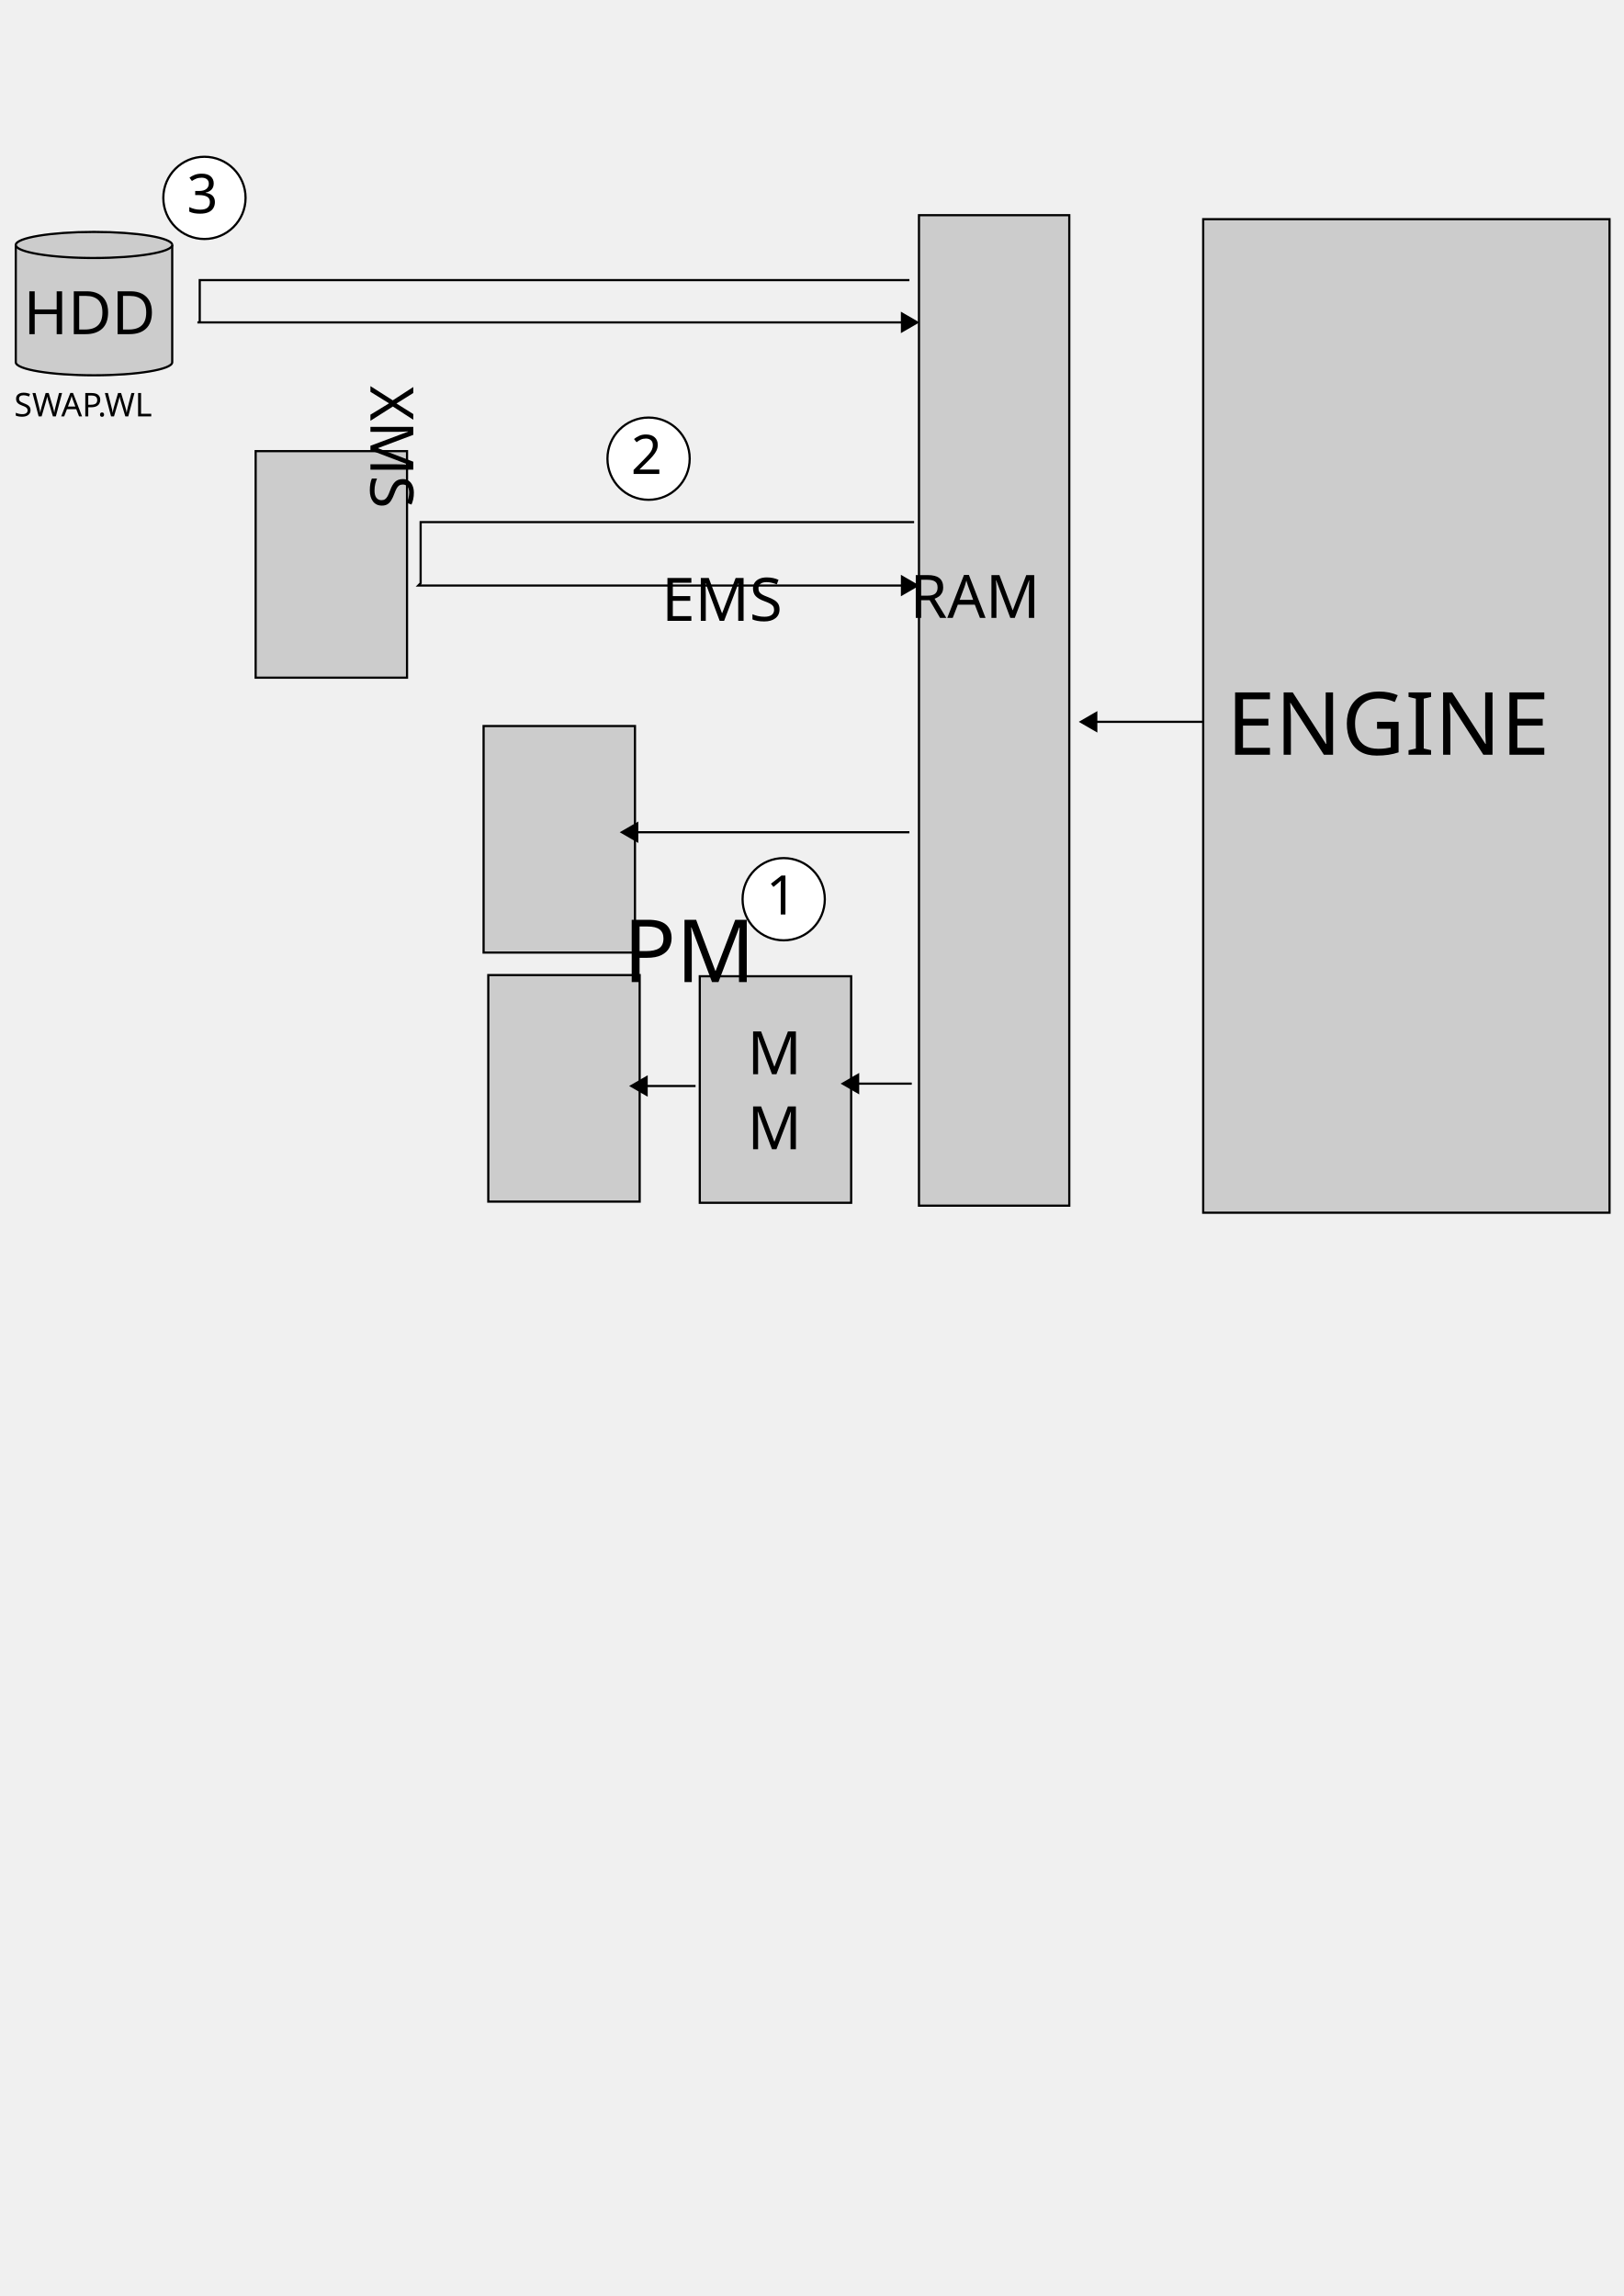
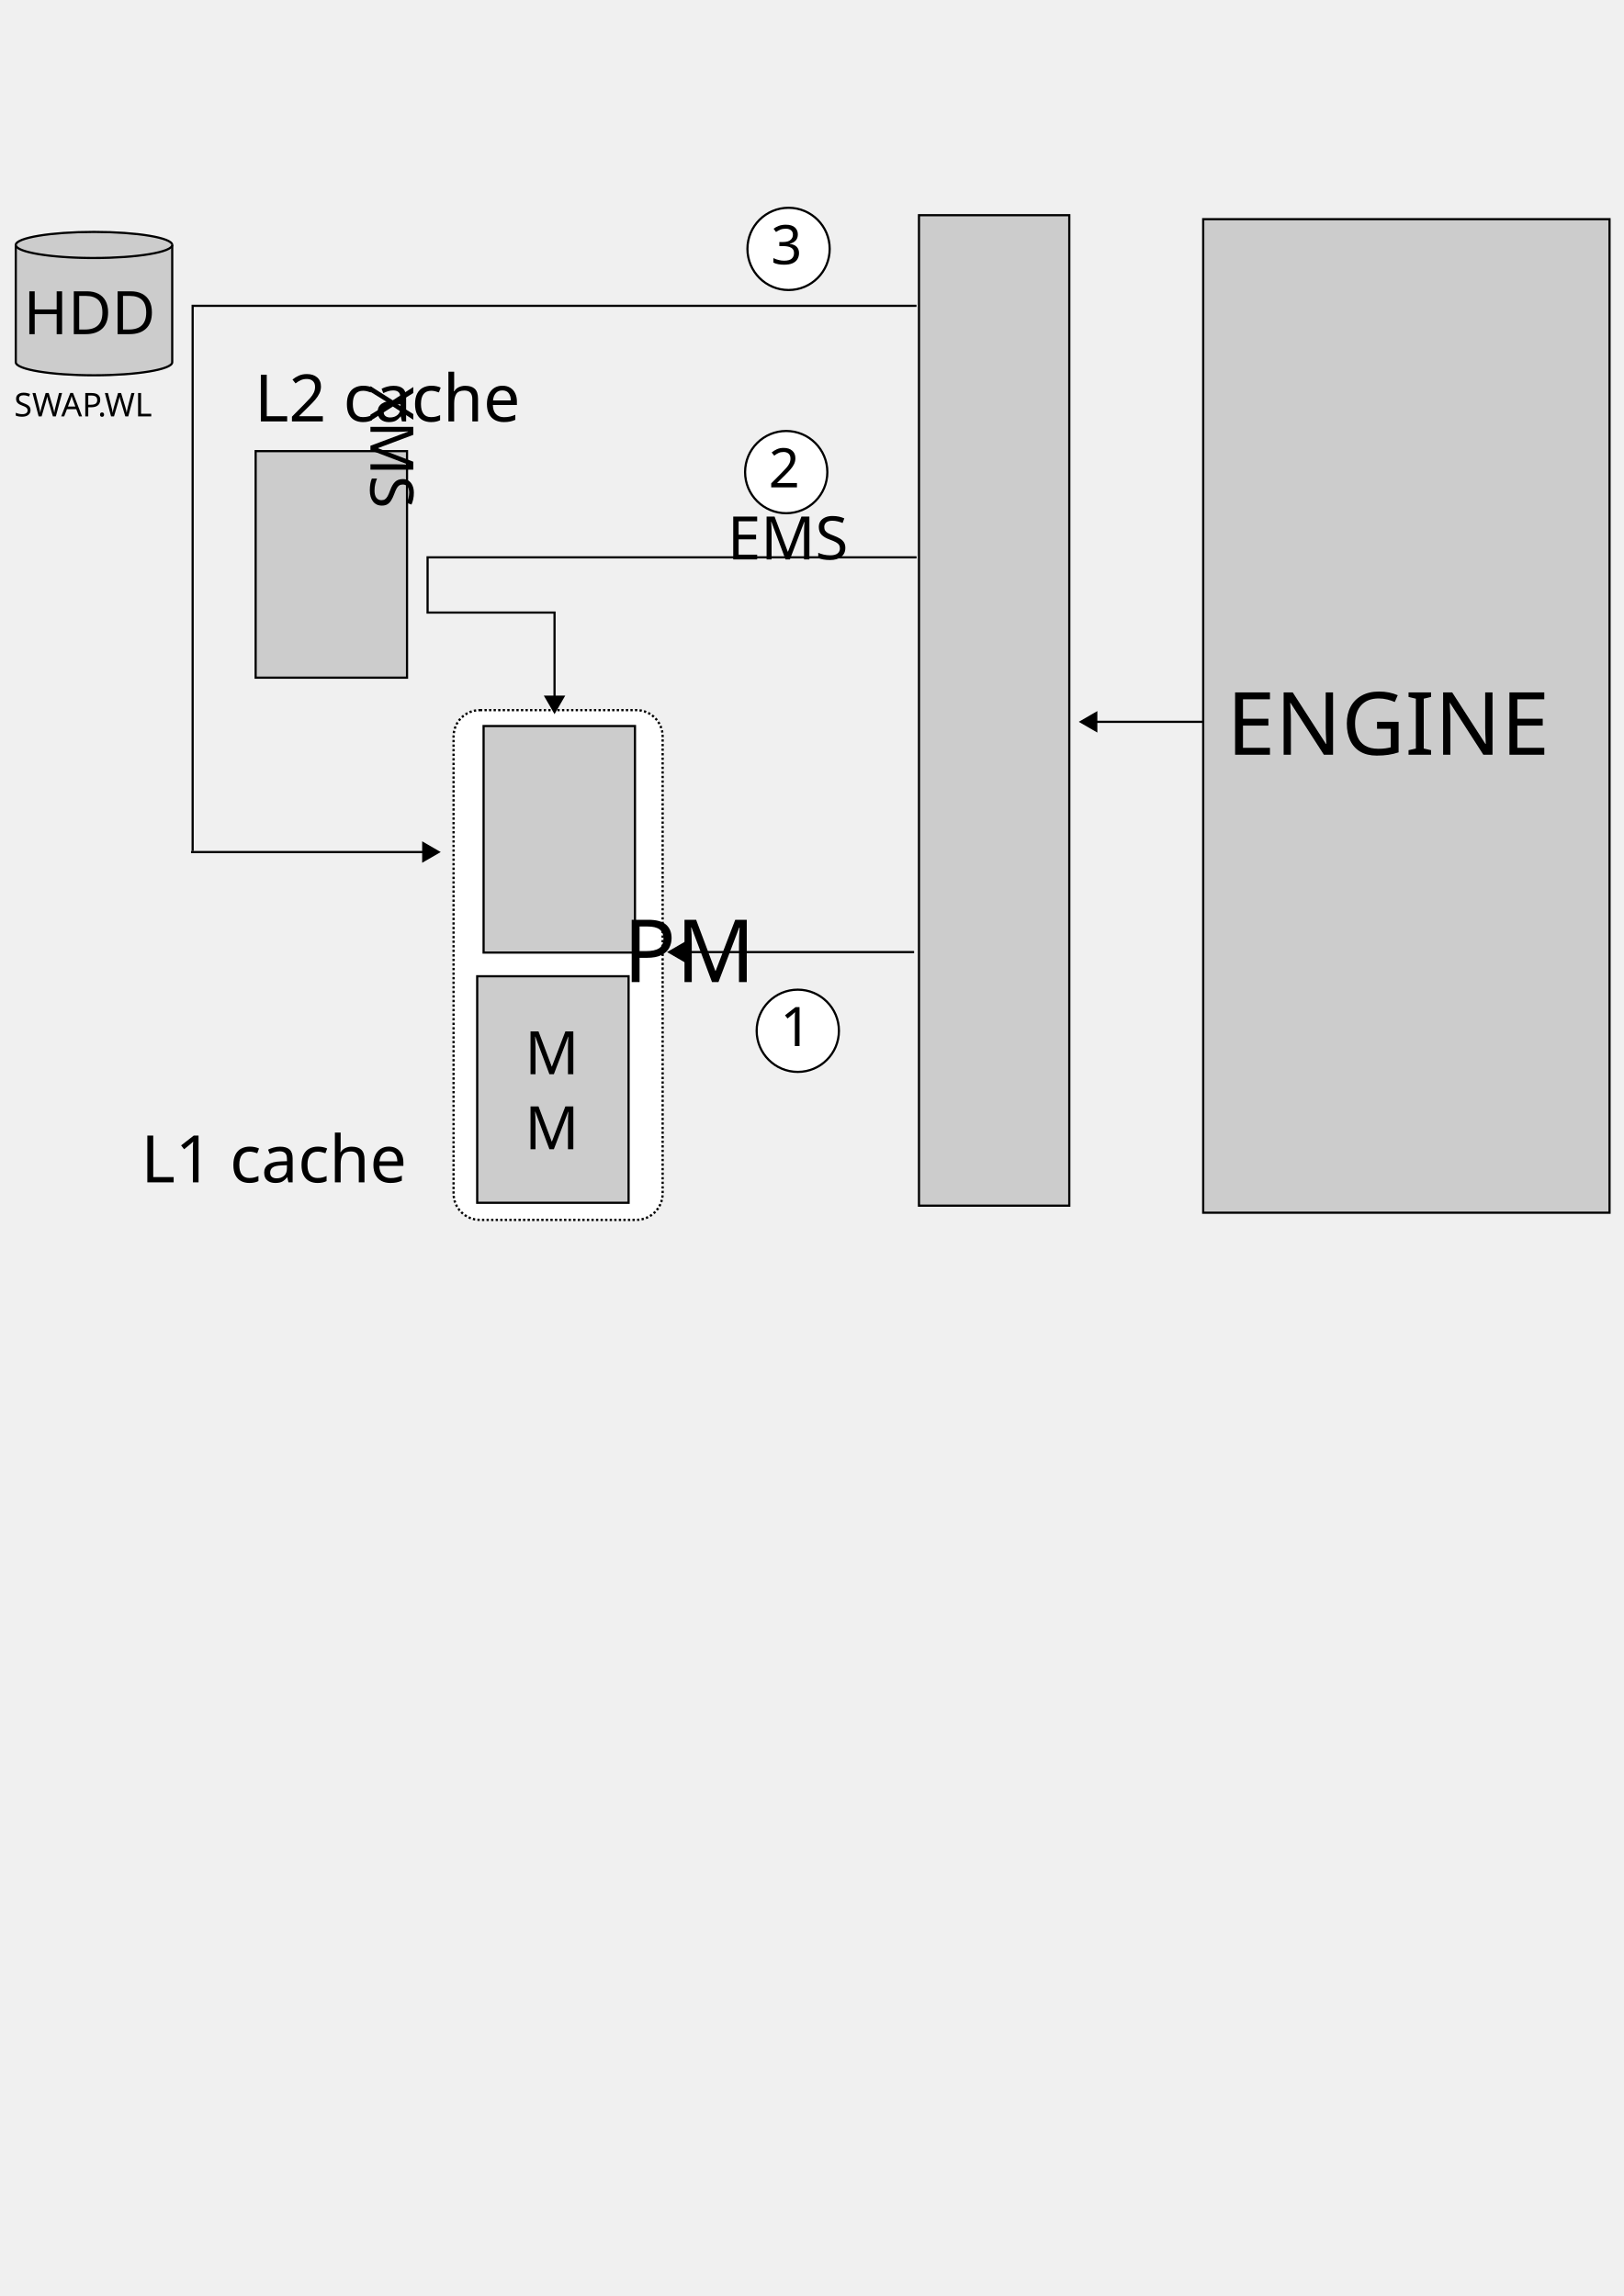
<svg xmlns="http://www.w3.org/2000/svg" width="210mm" height="297mm" viewBox="0 0 744.094 1052.362" id="svg13456" version="1.1">
  <defs id="defs13458">
+     <marker orient="auto" refY="0.0" refX="0.0" id="TriangleOutL" style="overflow:visible">
+       <path id="path4512" d="M 5.77,0.0 L -2.88,5.0 L -2.88,-5.0 L 5.77,0.0 z " style="fill-rule:evenodd;stroke:#000000;stroke-width:1pt;stroke-opacity:1;fill:#000000;fill-opacity:1" transform="scale(0.8)" />
+     </marker>
+     <marker orient="auto" refY="0.0" refX="0.0" id="marker4278" style="overflow:visible">
+       <path id="path4280" d="M 5.77,0.0 L -2.88,5.0 L -2.88,-5.0 L 5.77,0.0 z " style="fill-rule:evenodd;stroke:#000000;stroke-width:1pt;stroke-opacity:1;fill:#000000;fill-opacity:1" transform="scale(0.8)" />
+     </marker>
    <marker style="overflow:visible" id="marker14387" refX="0.0" refY="0.0" orient="auto">
      <path transform="scale(0.8)" style="fill-rule:evenodd;stroke:#000000;stroke-width:1pt;stroke-opacity:1;fill:#000000;fill-opacity:1" d="M 5.77,0.0 L -2.88,5.0 L -2.88,-5.0 L 5.77,0.0 z " id="path14389" />
    </marker>
-     <marker orient="auto" refY="0.0" refX="0.0" id="marker14335" style="overflow:visible">
-       <path id="path14337" d="M 5.77,0.0 L -2.88,5.0 L -2.88,-5.0 L 5.77,0.0 z " style="fill-rule:evenodd;stroke:#000000;stroke-width:1pt;stroke-opacity:1;fill:#000000;fill-opacity:1" transform="scale(0.8)" />
-     </marker>
    <marker style="overflow:visible" id="marker14289" refX="0.0" refY="0.0" orient="auto">
      <path transform="scale(0.8)" style="fill-rule:evenodd;stroke:#000000;stroke-width:1pt;stroke-opacity:1;fill:#000000;fill-opacity:1" d="M 5.77,0.0 L -2.88,5.0 L -2.88,-5.0 L 5.77,0.0 z " id="path14291" />
-     </marker>
-     <marker orient="auto" refY="0.0" refX="0.0" id="marker14249" style="overflow:visible">
-       <path id="path14251" d="M 5.77,0.0 L -2.88,5.0 L -2.88,-5.0 L 5.77,0.0 z " style="fill-rule:evenodd;stroke:#000000;stroke-width:1pt;stroke-opacity:1;fill:#000000;fill-opacity:1" transform="scale(0.8)" />
-     </marker>
-     <marker style="overflow:visible" id="marker14215" refX="0.0" refY="0.0" orient="auto">
-       <path transform="scale(0.8)" style="fill-rule:evenodd;stroke:#000000;stroke-width:1pt;stroke-opacity:1;fill:#000000;fill-opacity:1" d="M 5.77,0.0 L -2.88,5.0 L -2.88,-5.0 L 5.77,0.0 z " id="path14217" />
-     </marker>
-     <marker orient="auto" refY="0.0" refX="0.0" id="TriangleOutL" style="overflow:visible">
-       <path id="path4323" d="M 5.77,0.0 L -2.88,5.0 L -2.88,-5.0 L 5.77,0.0 z " style="fill-rule:evenodd;stroke:#000000;stroke-width:1pt;stroke-opacity:1;fill:#000000;fill-opacity:1" transform="scale(0.8)" />
    </marker>
  </defs>
  <g id="layer1">
    <rect style="fill:#cccccc;fill-opacity:1;stroke:#000000;stroke-width:1;stroke-linejoin:miter;stroke-miterlimit:4;stroke-dasharray:none;stroke-dashoffset:0;stroke-opacity:1" id="rect14004" width="186.209" height="455.383" x="551.391" y="100.46" />
    <rect style="fill:#cccccc;fill-opacity:1;stroke:#000000;stroke-width:1;stroke-linejoin:miter;stroke-miterlimit:4;stroke-dasharray:none;stroke-dashoffset:0;stroke-opacity:1" id="rect14006" width="68.887" height="453.978" x="421.136" y="98.635" />
-     <rect style="fill:#cccccc;fill-opacity:1;stroke:#000000;stroke-width:1;stroke-linejoin:miter;stroke-miterlimit:4;stroke-dasharray:none;stroke-dashoffset:0;stroke-opacity:1" id="rect14006-2" width="69.373" height="103.834" x="320.688" y="447.461" />
-     <rect style="fill:#cccccc;fill-opacity:1;stroke:#000000;stroke-width:1;stroke-linejoin:miter;stroke-miterlimit:4;stroke-dasharray:none;stroke-dashoffset:0;stroke-opacity:1" id="rect14006-2-7" width="69.373" height="103.834" x="223.768" y="446.923" />
+     <rect style="fill:#ffffff;fill-opacity:1;stroke:#000000;stroke-width:1.045;stroke-linecap:butt;stroke-miterlimit:4;stroke-dasharray:1.045, 1.045;stroke-dashoffset:0;stroke-opacity:1" id="rect4684" width="95.799" height="233.641" x="207.863" y="325.482" ry="12.066" />
    <rect style="fill:#cccccc;fill-opacity:1;stroke:#000000;stroke-width:1;stroke-linejoin:miter;stroke-miterlimit:4;stroke-dasharray:none;stroke-dashoffset:0;stroke-opacity:1" id="rect14006-2-7-2" width="69.373" height="103.834" x="221.614" y="332.772" />
    <rect style="fill:#cccccc;fill-opacity:1;stroke:#000000;stroke-width:1;stroke-linejoin:miter;stroke-miterlimit:4;stroke-dasharray:none;stroke-dashoffset:0;stroke-opacity:1" id="rect14006-2-7-2-9" width="69.373" height="103.834" x="117.155" y="206.776" />
    <g transform="matrix(1.327598,0,0,-1.327623,-59.67909,232.9513)" xml:space="preserve" style="font-style:normal;font-variant:normal;font-weight:normal;font-stretch:normal;letter-spacing:normal;word-spacing:normal;text-anchor:start;fill:#cccccc;fill-opacity:1;stroke:#000000;stroke-width:0.753;stroke-linecap:butt;stroke-linejoin:miter;stroke-miterlimit:10.433;stroke-dasharray:none;stroke-dashoffset:0;stroke-opacity:1" id="g2168">
      <path d="m 50.398,50.398 0,40.5 c 0,2.485 12.102,4.5 27,4.5 14.899,0 27.002,-2.015 27.002,-4.5 l 0,-40.5 c 0,-2.48 -12.103,-4.5 -27.002,-4.5 -14.898,0 -27,2.02 -27,4.5 z" style="fill:#cccccc;fill-opacity:1;stroke-width:0.753;stroke-miterlimit:10.433;stroke-dasharray:none" id="path2170" />
      <path d="m 50.398,90.898 0.036,-0.231 0.104,-0.228 0.172,-0.225 0.237,-0.221 0.302,-0.218 0.364,-0.213 0.425,-0.209 0.484,-0.204 0.541,-0.199 0.597,-0.194 0.65,-0.189 0.703,-0.182 0.753,-0.177 0.802,-0.17 0.849,-0.163 0.894,-0.157 0.938,-0.149 0.98,-0.141 1.021,-0.134 1.058,-0.126 1.096,-0.117 1.13,-0.108 1.165,-0.1 1.195,-0.09 1.226,-0.081 1.254,-0.071 1.281,-0.061 1.306,-0.05 1.329,-0.04 1.35,-0.028 1.37,-0.018 1.388,-0.006 c 14.899,0 27.002,2.02 27.002,4.5" style="fill:#cccccc;fill-opacity:1;stroke-width:0.753;stroke-miterlimit:10.433;stroke-dasharray:none" id="path2172" />
    </g>
-     <text xml:space="preserve" style="font-style:normal;font-weight:normal;font-size:40px;line-height:125%;font-family:Sans;letter-spacing:0px;word-spacing:0px;fill:#000000;fill-opacity:1;stroke:none;stroke-width:1px;stroke-linecap:butt;stroke-linejoin:miter;stroke-opacity:1" x="342.452" y="492.378" id="text14116">
-       <tspan id="tspan14118" x="342.452" y="492.378" style="font-style:normal;font-variant:normal;font-weight:normal;font-stretch:normal;font-size:27.5px;line-height:125%;font-family:Sans;-inkscape-font-specification:'Sans, Normal';text-align:start;writing-mode:lr-tb;text-anchor:start">M</tspan>
-       <tspan x="342.452" y="526.753" id="tspan14120" style="font-style:normal;font-variant:normal;font-weight:normal;font-stretch:normal;font-size:27.5px;line-height:125%;font-family:Sans;-inkscape-font-specification:'Sans, Normal';text-align:start;writing-mode:lr-tb;text-anchor:start">M</tspan>
-     </text>
-     <text xml:space="preserve" style="font-style:normal;font-weight:normal;font-size:40px;line-height:125%;font-family:Sans;letter-spacing:0px;word-spacing:0px;fill:#000000;fill-opacity:1;stroke:none;stroke-width:1px;stroke-linecap:butt;stroke-linejoin:miter;stroke-opacity:1" x="253.07" y="447.149" id="text14138">
-       <tspan id="tspan14140" x="416.996" y="283.223" style="font-style:normal;font-variant:normal;font-weight:normal;font-stretch:normal;font-size:27.5px;line-height:125%;font-family:Sans;-inkscape-font-specification:'Sans, Normal';text-align:start;writing-mode:tb-rl;text-anchor:start">RAM</tspan>
-     </text>
-     <text xml:space="preserve" style="font-style:normal;font-weight:normal;font-size:40px;line-height:125%;font-family:Sans;letter-spacing:0px;word-spacing:0px;fill:#000000;fill-opacity:1;stroke:none;stroke-width:1px;stroke-linecap:butt;stroke-linejoin:miter;stroke-opacity:1" x="254.404" y="333.346" id="text14116-6">
-       <tspan x="303.193" y="284.557" id="tspan14120-9" style="font-style:normal;font-variant:normal;font-weight:normal;font-stretch:normal;font-size:27.5px;line-height:125%;font-family:Sans;-inkscape-font-specification:'Sans, Normal';text-align:start;writing-mode:tb-rl;text-anchor:start">EMS</tspan>
+     <g id="g4751" transform="translate(-102,0)">
+       <rect y="447.461" x="320.688" height="103.834" width="69.373" id="rect14006-2" style="fill:#cccccc;fill-opacity:1;stroke:#000000;stroke-width:1;stroke-linejoin:miter;stroke-miterlimit:4;stroke-dasharray:none;stroke-dashoffset:0;stroke-opacity:1" />
+       <text id="text14116" y="492.378" x="342.452" style="font-style:normal;font-weight:normal;font-size:40px;line-height:125%;font-family:Sans;letter-spacing:0px;word-spacing:0px;fill:#000000;fill-opacity:1;stroke:none;stroke-width:1px;stroke-linecap:butt;stroke-linejoin:miter;stroke-opacity:1" xml:space="preserve">
+         <tspan style="font-style:normal;font-variant:normal;font-weight:normal;font-stretch:normal;font-size:27.5px;line-height:125%;font-family:Sans;-inkscape-font-specification:'Sans, Normal';text-align:start;writing-mode:lr-tb;text-anchor:start" y="492.378" x="342.452" id="tspan14118">M</tspan>
+         <tspan style="font-style:normal;font-variant:normal;font-weight:normal;font-stretch:normal;font-size:27.5px;line-height:125%;font-family:Sans;-inkscape-font-specification:'Sans, Normal';text-align:start;writing-mode:lr-tb;text-anchor:start" id="tspan14120" y="526.753" x="342.452">M</tspan>
+       </text>
+     </g>
+     <text xml:space="preserve" style="font-style:normal;font-weight:normal;font-size:40px;line-height:125%;font-family:Sans;letter-spacing:0px;word-spacing:0px;fill:#000000;fill-opacity:1;stroke:none;stroke-width:1px;stroke-linecap:butt;stroke-linejoin:miter;stroke-opacity:1" x="254.404" y="335.346" id="text14116-6">
+       <tspan x="333.346" y="256.404" id="tspan14120-9" style="font-style:normal;font-variant:normal;font-weight:normal;font-stretch:normal;font-size:27.5px;line-height:125%;font-family:Sans;-inkscape-font-specification:'Sans, Normal';text-align:start;writing-mode:tb-rl;text-anchor:start">EMS</tspan>
    </text>
    <text xml:space="preserve" style="font-style:normal;font-variant:normal;font-weight:normal;font-stretch:normal;font-size:27.5px;line-height:125%;font-family:Sans;-inkscape-font-specification:'Sans, Normal';text-align:start;letter-spacing:0px;word-spacing:0px;writing-mode:tb-rl;text-anchor:start;fill:#000000;fill-opacity:1;stroke:none;stroke-width:1px;stroke-linecap:butt;stroke-linejoin:miter;stroke-opacity:1" x="146.715" y="210.58" id="text14116-2">
      <tspan x="180.427" y="176.868" id="tspan14120-0" style="font-style:normal;font-variant:normal;font-weight:normal;font-stretch:normal;font-size:27.5px;line-height:125%;font-family:Sans;-inkscape-font-specification:'Sans, Normal';text-align:start;writing-mode:tb-rl;text-anchor:start">XMS</tspan>
    </text>
-     <path style="fill:none;fill-rule:evenodd;stroke:#000000;stroke-width:1px;stroke-linecap:butt;stroke-linejoin:miter;stroke-opacity:1;marker-end:url(#marker14335)" d="m 417.834,496.686 -26.922,0" id="path14177" />
-     <path style="fill:none;fill-rule:evenodd;stroke:#000000;stroke-width:1px;stroke-linecap:butt;stroke-linejoin:miter;stroke-opacity:1;marker-end:url(#marker14289)" d="m 318.76,497.763 -24.769,0" id="path14179" />
+     <path style="fill:none;fill-rule:evenodd;stroke:#000000;stroke-width:1;stroke-linecap:butt;stroke-linejoin:miter;stroke-miterlimit:4;stroke-dasharray:none;stroke-opacity:1;marker-end:url(#marker14289)" d="m 418.911,436.38 -107.555,0" id="path14179" />
    <path style="fill:none;fill-rule:evenodd;stroke:#000000;stroke-width:1;stroke-linecap:butt;stroke-linejoin:miter;stroke-opacity:1;marker-end:url(#marker14387);stroke-miterlimit:4;stroke-dasharray:none" d="m 551.369,330.844 -51.321,0" id="path14181" />
-     <path style="fill:none;fill-rule:evenodd;stroke:#000000;stroke-width:1px;stroke-linecap:butt;stroke-linejoin:miter;stroke-opacity:1;marker-end:url(#marker14249)" d="m 416.757,381.458 -127.073,0" id="path14183" />
-     <path style="fill:none;fill-rule:evenodd;stroke:#000000;stroke-width:1px;stroke-linecap:butt;stroke-linejoin:miter;stroke-opacity:1;marker-end:url(#marker14215)" d="m 418.911,239.308 -226.147,0 0,27.999 -1.077,1.077 223.994,0" id="path14185" />
-     <path style="fill:none;fill-rule:evenodd;stroke:#000000;stroke-width:1px;stroke-linecap:butt;stroke-linejoin:miter;stroke-opacity:1;marker-end:url(#TriangleOutL)" d="m 416.757,128.388 -325.222,0 0,19.384 -1.077,0 0,0 325.222,0" id="path14187" />
    <text xml:space="preserve" style="font-style:normal;font-weight:normal;font-size:40px;line-height:125%;font-family:Sans;letter-spacing:0px;word-spacing:0px;fill:#000000;fill-opacity:1;stroke:none;stroke-width:1px;stroke-linecap:butt;stroke-linejoin:miter;stroke-opacity:1" x="10.769" y="153.157" id="text14439">
      <tspan id="tspan14441" x="10.769" y="153.157" style="font-style:normal;font-variant:normal;font-weight:normal;font-stretch:normal;font-size:27.5px;line-height:125%;font-family:Sans;-inkscape-font-specification:'Sans, Normal';text-align:start;writing-mode:lr-tb;text-anchor:start">HDD</tspan>
    </text>
    <text xml:space="preserve" style="font-style:normal;font-weight:normal;font-size:40px;line-height:125%;font-family:Sans;letter-spacing:0px;word-spacing:0px;fill:#000000;fill-opacity:1;stroke:none;stroke-width:1px;stroke-linecap:butt;stroke-linejoin:miter;stroke-opacity:1" x="6.461" y="190.848" id="text14443">
      <tspan id="tspan14445" x="6.461" y="190.848" style="font-style:normal;font-variant:normal;font-weight:normal;font-stretch:normal;font-size:15px;line-height:125%;font-family:Sans;-inkscape-font-specification:'Sans, Normal';text-align:start;writing-mode:lr-tb;text-anchor:start">SWAP.WL</tspan>
    </text>
-     <g id="g14455" transform="translate(-34.46056,-4.30757)">
-       <circle r="18.846" cy="416.457" cx="393.604" id="path14449" style="fill:#ffffff;fill-opacity:1;stroke:#000000;stroke-width:1;stroke-linejoin:miter;stroke-miterlimit:10.433;stroke-dasharray:none;stroke-dashoffset:0;stroke-opacity:1" />
-       <text id="text14451" y="423.457" x="385.528" style="font-style:normal;font-weight:normal;font-size:40px;line-height:125%;font-family:Sans;letter-spacing:0px;word-spacing:0px;fill:#000000;fill-opacity:1;stroke:none;stroke-width:1px;stroke-linecap:butt;stroke-linejoin:miter;stroke-opacity:1" xml:space="preserve">
-         <tspan style="font-style:normal;font-variant:normal;font-weight:normal;font-stretch:normal;font-size:25px;line-height:125%;font-family:Sans;-inkscape-font-specification:'Sans, Normal';text-align:start;writing-mode:lr-tb;text-anchor:start" y="423.457" x="385.528" id="tspan14453">1</tspan>
+     <g id="g5793" transform="translate(-3.230678,0)">
+       <g transform="translate(-24.76853,55.99841)" id="g14455">
+         <circle style="fill:#ffffff;fill-opacity:1;stroke:#000000;stroke-width:1;stroke-linejoin:miter;stroke-miterlimit:10.433;stroke-dasharray:none;stroke-dashoffset:0;stroke-opacity:1" id="path14449" cx="393.604" cy="416.457" r="18.846" />
+         <text xml:space="preserve" style="font-style:normal;font-weight:normal;font-size:40px;line-height:125%;font-family:Sans;letter-spacing:0px;word-spacing:0px;fill:#000000;fill-opacity:1;stroke:none;stroke-width:1px;stroke-linecap:butt;stroke-linejoin:miter;stroke-opacity:1" x="385.528" y="423.457" id="text14451">
+           <tspan id="tspan14453" x="385.528" y="423.457" style="font-style:normal;font-variant:normal;font-weight:normal;font-stretch:normal;font-size:25px;line-height:125%;font-family:Sans;-inkscape-font-specification:'Sans, Normal';text-align:start;writing-mode:lr-tb;text-anchor:start">1</tspan>
+         </text>
+       </g>
+     </g>
+     <g id="g5787" transform="translate(63.0753,6.153785)">
+       <g id="g14455-1" transform="translate(-96.38185,-206.2249)">
+         <circle style="fill:#ffffff;fill-opacity:1;stroke:#000000;stroke-width:1;stroke-linejoin:miter;stroke-miterlimit:10.433;stroke-dasharray:none;stroke-dashoffset:0;stroke-opacity:1" id="path14449-1" cx="393.604" cy="416.457" r="18.846" />
+         <text xml:space="preserve" style="font-style:normal;font-weight:normal;font-size:40px;line-height:125%;font-family:Sans;letter-spacing:0px;word-spacing:0px;fill:#000000;fill-opacity:1;stroke:none;stroke-width:1px;stroke-linecap:butt;stroke-linejoin:miter;stroke-opacity:1" x="385.528" y="423.457" id="text14451-8">
+           <tspan id="tspan14453-3" x="385.528" y="423.457" style="font-style:normal;font-variant:normal;font-weight:normal;font-stretch:normal;font-size:25px;line-height:125%;font-family:Sans;-inkscape-font-specification:'Sans, Normal';text-align:start;writing-mode:lr-tb;text-anchor:start">2</tspan>
+         </text>
+       </g>
+     </g>
+     <g id="g5782" transform="translate(267.6849,23.38406)">
+       <circle r="18.846" cy="90.697" cx="93.69" id="path14449-18" style="fill:#ffffff;fill-opacity:1;stroke:#000000;stroke-width:1;stroke-linejoin:miter;stroke-miterlimit:10.433;stroke-dasharray:none;stroke-dashoffset:0;stroke-opacity:1" />
+       <text id="text14451-6" y="97.697" x="85.613" style="font-style:normal;font-weight:normal;font-size:40px;line-height:125%;font-family:Sans;letter-spacing:0px;word-spacing:0px;fill:#000000;fill-opacity:1;stroke:none;stroke-width:1px;stroke-linecap:butt;stroke-linejoin:miter;stroke-opacity:1" xml:space="preserve">
+         <tspan style="font-style:normal;font-variant:normal;font-weight:normal;font-stretch:normal;font-size:25px;line-height:125%;font-family:Sans;-inkscape-font-specification:'Sans, Normal';text-align:start;writing-mode:lr-tb;text-anchor:start" y="97.697" x="85.613" id="tspan14453-9">3</tspan>
      </text>
    </g>
-     <g transform="translate(-96.38185,-206.2249)" id="g14455-1">
-       <circle r="18.846" cy="416.457" cx="393.604" id="path14449-1" style="fill:#ffffff;fill-opacity:1;stroke:#000000;stroke-width:1;stroke-linejoin:miter;stroke-miterlimit:10.433;stroke-dasharray:none;stroke-dashoffset:0;stroke-opacity:1" />
-       <text id="text14451-8" y="423.457" x="385.528" style="font-style:normal;font-weight:normal;font-size:40px;line-height:125%;font-family:Sans;letter-spacing:0px;word-spacing:0px;fill:#000000;fill-opacity:1;stroke:none;stroke-width:1px;stroke-linecap:butt;stroke-linejoin:miter;stroke-opacity:1" xml:space="preserve">
-         <tspan style="font-style:normal;font-variant:normal;font-weight:normal;font-stretch:normal;font-size:25px;line-height:125%;font-family:Sans;-inkscape-font-specification:'Sans, Normal';text-align:start;writing-mode:lr-tb;text-anchor:start" y="423.457" x="385.528" id="tspan14453-3">2</tspan>
-       </text>
-     </g>
-     <circle style="fill:#ffffff;fill-opacity:1;stroke:#000000;stroke-width:1;stroke-linejoin:miter;stroke-miterlimit:10.433;stroke-dasharray:none;stroke-dashoffset:0;stroke-opacity:1" id="path14449-18" cx="93.69" cy="90.697" r="18.846" />
-     <text xml:space="preserve" style="font-style:normal;font-weight:normal;font-size:40px;line-height:125%;font-family:Sans;letter-spacing:0px;word-spacing:0px;fill:#000000;fill-opacity:1;stroke:none;stroke-width:1px;stroke-linecap:butt;stroke-linejoin:miter;stroke-opacity:1" x="85.613" y="97.697" id="text14451-6">
-       <tspan id="tspan14453-9" x="85.613" y="97.697" style="font-style:normal;font-variant:normal;font-weight:normal;font-stretch:normal;font-size:25px;line-height:125%;font-family:Sans;-inkscape-font-specification:'Sans, Normal';text-align:start;writing-mode:lr-tb;text-anchor:start">3</tspan>
-     </text>
    <text id="text14538" y="284.538" x="451.218" style="font-style:normal;font-weight:normal;font-size:40px;line-height:125%;font-family:Sans;letter-spacing:0px;word-spacing:0px;fill:#000000;fill-opacity:1;stroke:none;stroke-width:1px;stroke-linecap:butt;stroke-linejoin:miter;stroke-opacity:1" xml:space="preserve">
      <tspan style="font-style:normal;font-variant:normal;font-weight:normal;font-stretch:normal;font-size:40px;line-height:125%;font-family:Sans;-inkscape-font-specification:'Sans, Normal';text-align:start;writing-mode:tb-rl;text-anchor:start" y="450.141" x="285.615" id="tspan14540">PM</tspan>
    </text>
    <text xml:space="preserve" style="font-style:normal;font-weight:normal;font-size:40px;line-height:125%;font-family:Sans;letter-spacing:0px;word-spacing:0px;fill:#000000;fill-opacity:1;stroke:none;stroke-width:1px;stroke-linecap:butt;stroke-linejoin:miter;stroke-opacity:1" x="562.138" y="345.921" id="text14547">
      <tspan id="tspan14549" x="562.138" y="345.921">ENGINE</tspan>
    </text>
+     <path style="fill:none;fill-rule:evenodd;stroke:#000000;stroke-width:1;stroke-linecap:butt;stroke-linejoin:miter;stroke-opacity:1;marker-end:url(#marker4278);stroke-miterlimit:4;stroke-dasharray:none" d="m 420.031,255.455 -224.08,0 0,25.31 0,0 0,0 58.175,0 0,40.886" id="path4270" />
+     <path style="fill:none;fill-rule:evenodd;stroke:#000000;stroke-width:1;stroke-linecap:butt;stroke-linejoin:miter;stroke-opacity:1;stroke-miterlimit:4;stroke-dasharray:none" d="m 420.009,140.172 -331.725,0 0,249.881" id="path4668" />
+     <path style="fill:none;fill-rule:evenodd;stroke:#000000;stroke-width:1px;stroke-linecap:butt;stroke-linejoin:miter;stroke-opacity:1;marker-end:url(#TriangleOutL)" d="m 87.536,390.533 108.766,0" id="path4670" />
+     <text xml:space="preserve" style="font-style:normal;font-weight:normal;font-size:14px;line-height:125%;font-family:Sans;letter-spacing:0px;word-spacing:0px;fill:#000000;fill-opacity:1;stroke:none;stroke-width:1px;stroke-linecap:butt;stroke-linejoin:miter;stroke-opacity:1" x="64.614" y="541.915" id="text5818">
+       <tspan id="tspan5820" x="64.614" y="541.915" style="font-size:30px">L1 cache</tspan>
+     </text>
+     <text xml:space="preserve" style="font-style:normal;font-weight:normal;font-size:14px;line-height:125%;font-family:Sans;letter-spacing:0px;word-spacing:0px;fill:#000000;fill-opacity:1;stroke:none;stroke-width:1px;stroke-linecap:butt;stroke-linejoin:miter;stroke-opacity:1" x="116.631" y="193.168" id="text5818-5">
+       <tspan x="116.631" y="193.168" style="font-size:30px" id="tspan5848">L2 cache</tspan>
+     </text>
  </g>
</svg>
